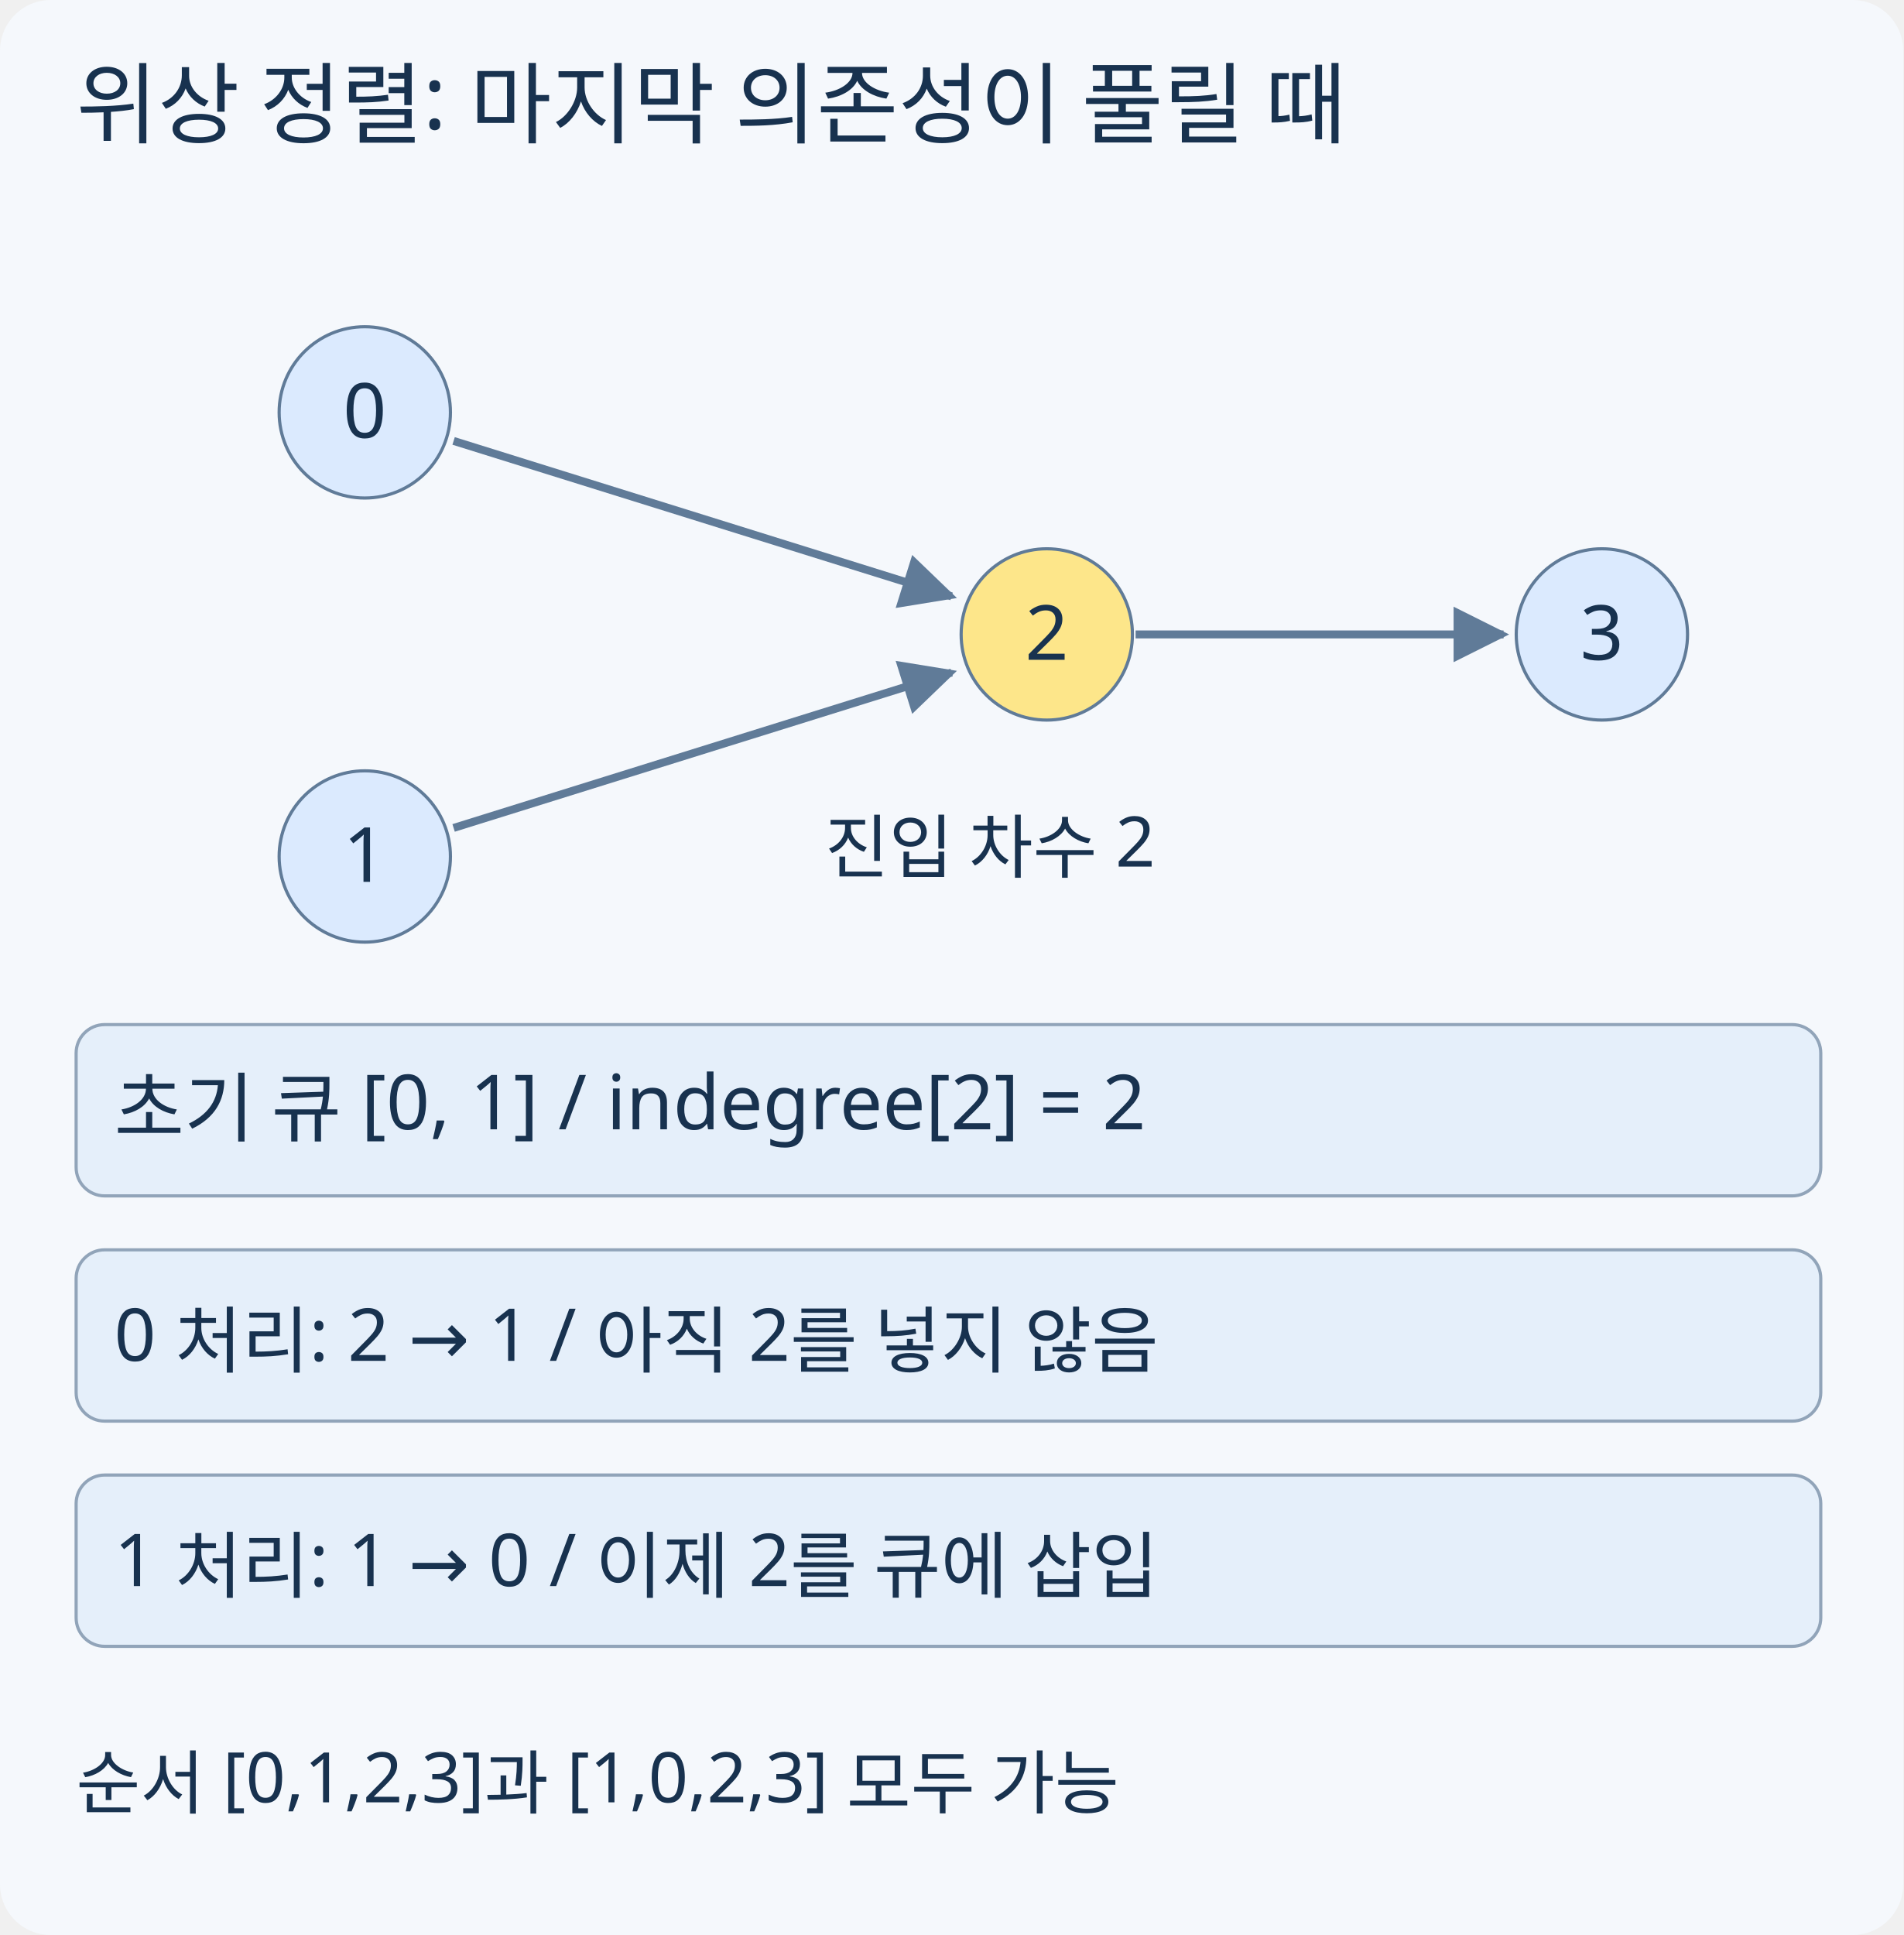
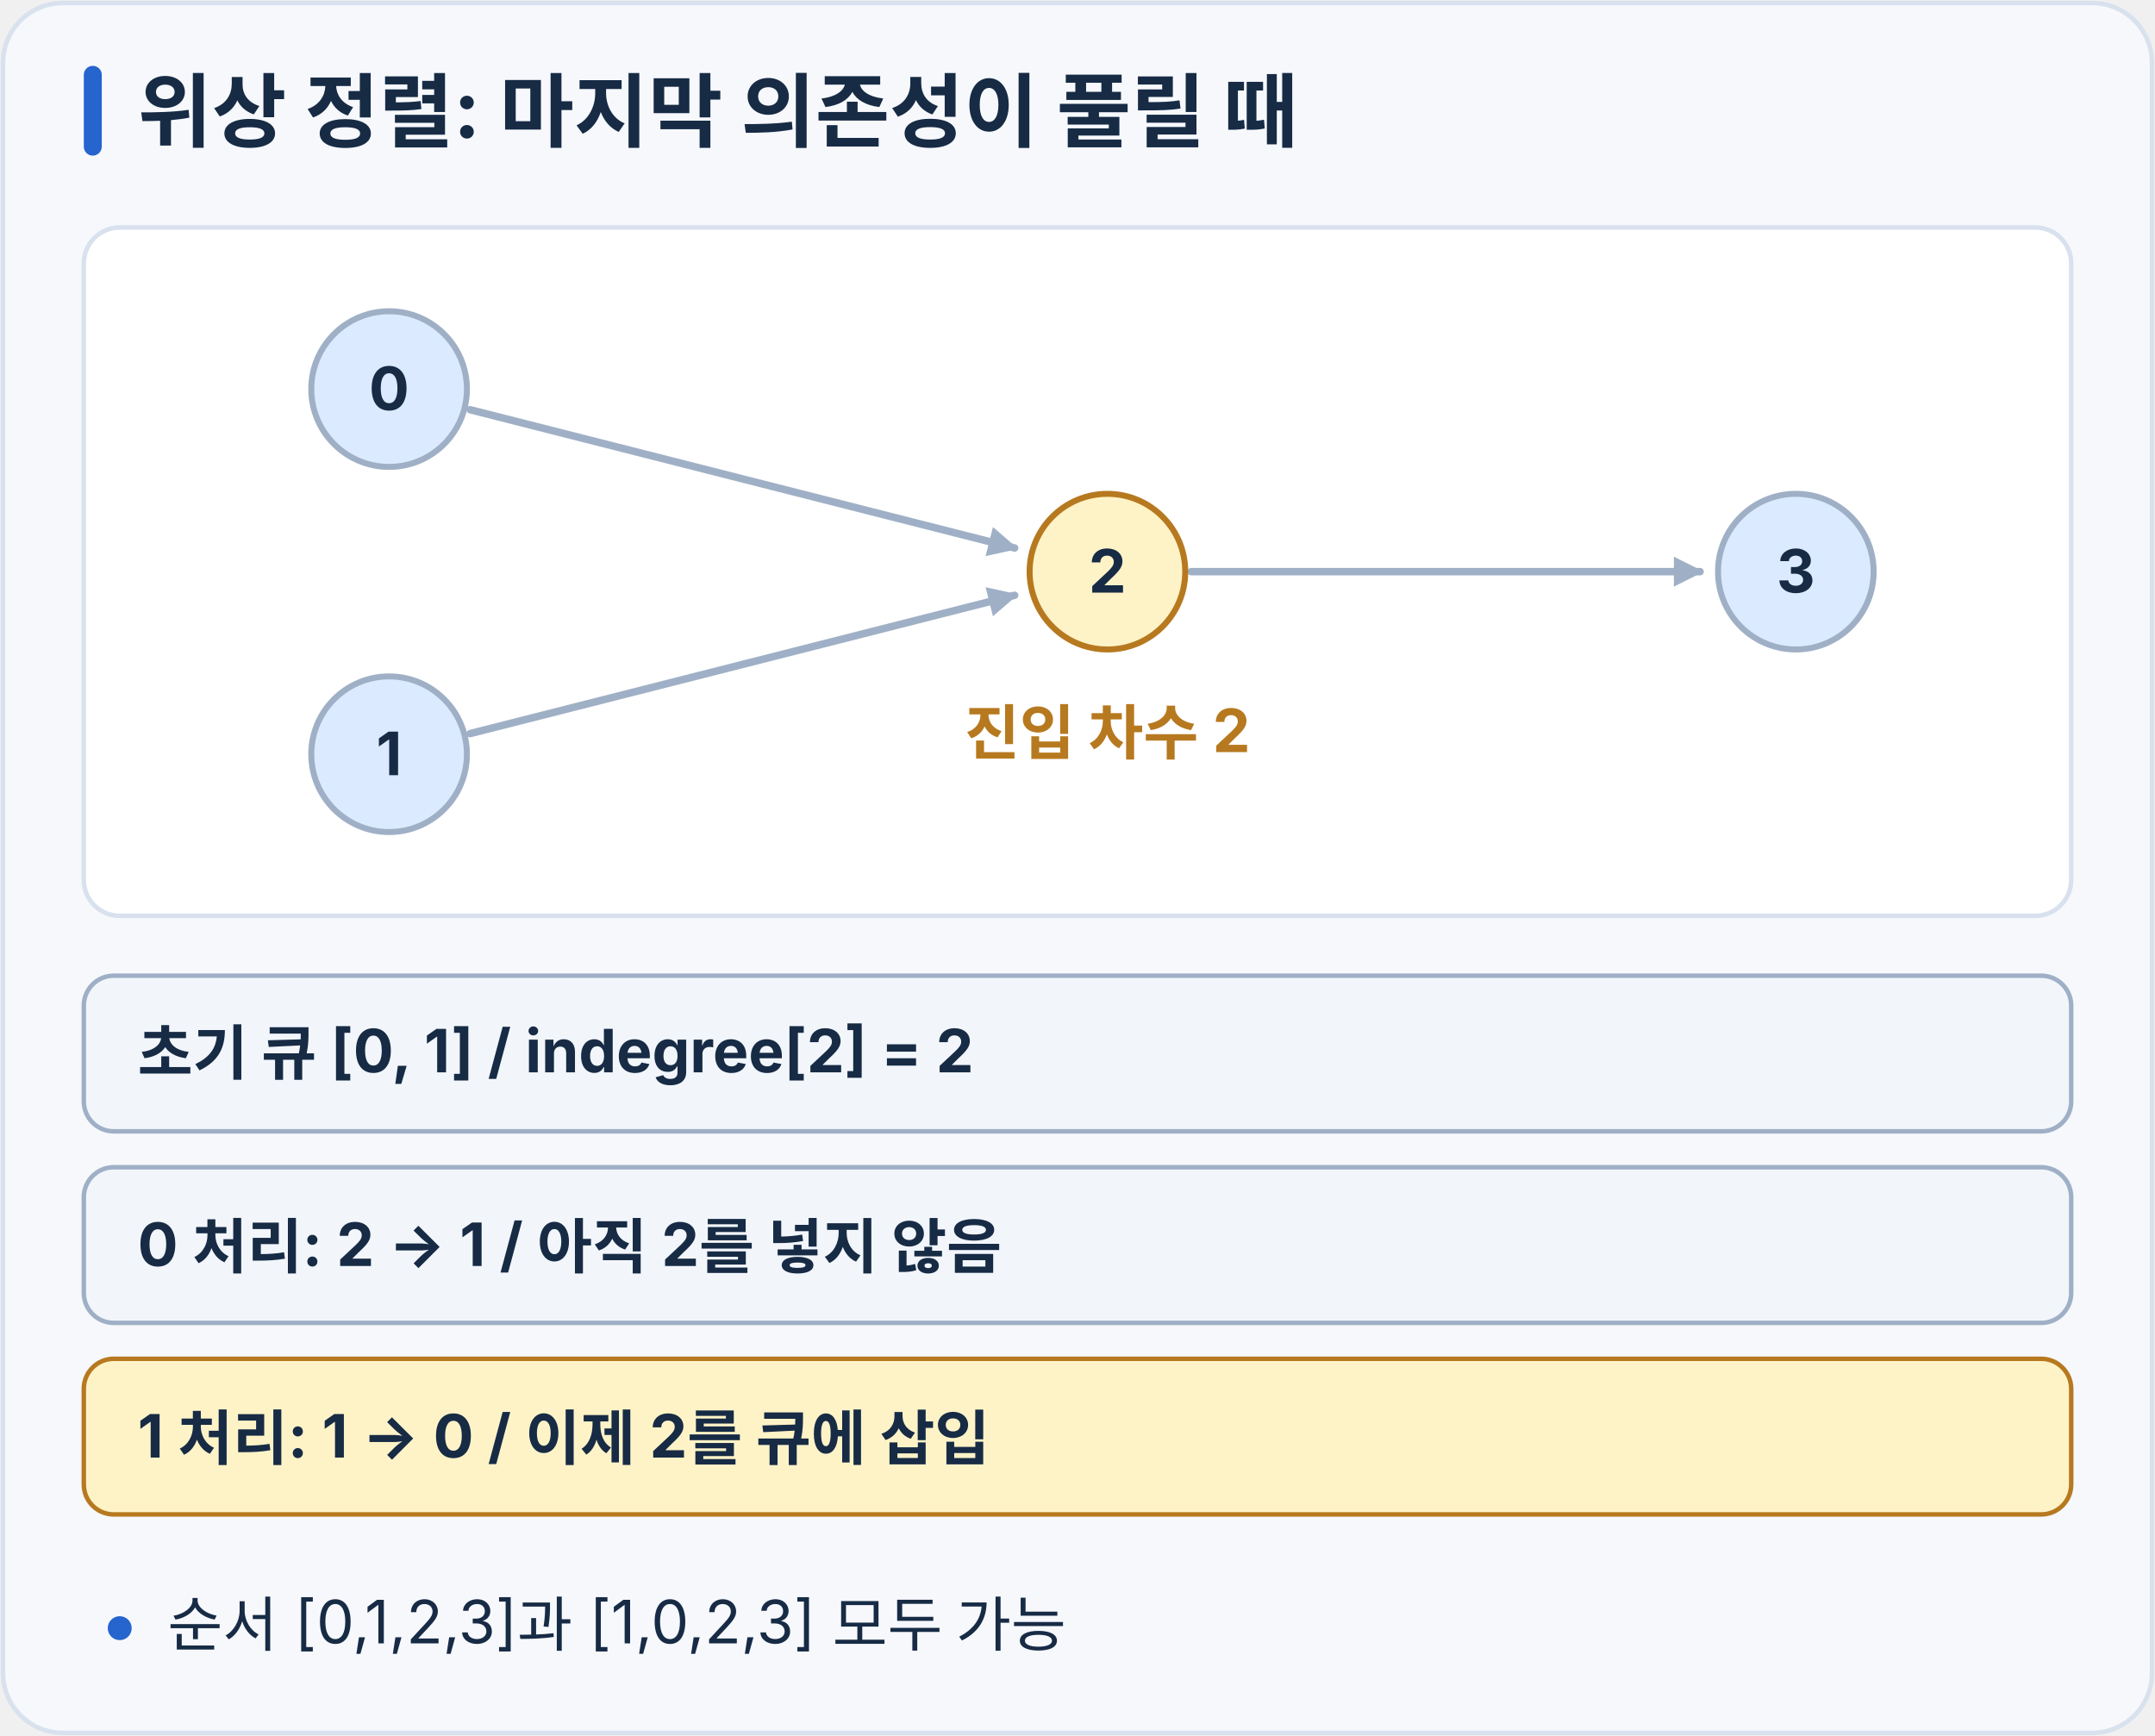
- <svg xmlns="http://www.w3.org/2000/svg" viewBox="0 0 600 610" role="img" aria-labelledby="title desc">
+ <svg xmlns="http://www.w3.org/2000/svg" viewBox="0 0 720 580" role="img" aria-labelledby="title desc">
  <defs>
-     <marker id="arrow" viewBox="0 0 10 10" refX="9" refY="5" markerWidth="7" markerHeight="7" orient="auto">
-       <path d="M0 0 L10 5 L0 10z" fill="#607b98" />
+     <marker id="ar-9fb0c6" viewBox="0 0 10 10" refX="8" refY="5" markerWidth="5" markerHeight="5" orient="auto">
+       <path d="M1 1 L9 5 L1 9 Z" fill="#9fb0c6" />
    </marker>
  </defs>
-   <style>text{font-family:system-ui,sans-serif;fill:#18324f}path,rect,circle{vector-effect:non-scaling-stroke}</style>
-   <rect width="600" height="610" rx="16" fill="#f5f8fc" />
-   <text x="24" y="43" font-size="28" fill="#18324f">위상 정렬: 마지막 의존성이 풀릴 때</text>
-   <circle cx="115" cy="130" r="27" fill="#dbeafe" stroke="#607b98" />
-   <text x="115" y="138" text-anchor="middle" font-size="24">0</text>
-   <circle cx="115" cy="270" r="27" fill="#dbeafe" stroke="#607b98" />
-   <text x="115" y="278" text-anchor="middle" font-size="24">1</text>
-   <circle cx="330" cy="200" r="27" fill="#fde68a" stroke="#607b98" />
-   <text x="330" y="208" text-anchor="middle" font-size="24">2</text>
-   <circle cx="505" cy="200" r="27" fill="#dbeafe" stroke="#607b98" />
-   <text x="505" y="208" text-anchor="middle" font-size="24">3</text>
-   <path d="M143 139 L300 188" fill="none" stroke="#607b98" stroke-width="2.5" marker-end="url(#arrow)" />
-   <path d="M143 261 L300 212" fill="none" stroke="#607b98" stroke-width="2.5" marker-end="url(#arrow)" />
-   <path d="M358 200 L474 200" fill="none" stroke="#607b98" stroke-width="2.5" marker-end="url(#arrow)" />
-   <text x="260" y="275" font-size="22" fill="#18324f">진입 차수 2</text>
-   <rect x="24" y="323" width="550" height="54" rx="9" fill="#e5effa" stroke="#91a4b9" />
-   <text x="36" y="358.0" font-size="24" fill="#18324f">초기 큐 [0, 1] / indegree[2] = 2</text>
-   <rect x="24" y="394" width="550" height="54" rx="9" fill="#e5effa" stroke="#91a4b9" />
-   <text x="36" y="429.0" font-size="23" fill="#18324f">0 처리: 2 → 1 / 아직 2를 넣지 않음</text>
-   <rect x="24" y="465" width="550" height="54" rx="9" fill="#e5effa" stroke="#91a4b9" />
-   <text x="36" y="500.0" font-size="23" fill="#18324f">1 처리: 1 → 0 / 이제 2를 큐에 삽입</text>
-   <text x="24" y="570" font-size="22" fill="#18324f">순서 [0,1,2,3]과 [1,0,2,3] 모두 가능</text>
+   <style>text{font-family:-apple-system,BlinkMacSystemFont,"Apple SD Gothic Neo","Noto Sans KR",sans-serif}</style>
+   <rect x="1" y="1" width="718" height="578" rx="20" fill="#f6f8fc" stroke="#d8e1ed" stroke-width="1.5" />
+   <rect x="28" y="22" width="6" height="30" rx="3" fill="#2664ce" />
+   <text x="46" y="47" font-size="27" fill="#172b45" font-weight="750">위상 정렬: 마지막 의존성이 풀릴 때</text>
+   <rect x="28" y="76" width="664" height="230" rx="12" fill="#fff" stroke="#d8e1ed" stroke-width="1.5" />
+   <line x1="157.1" y1="136.9" x2="339" y2="183.1" stroke="#9fb0c6" stroke-width="2.5" stroke-linecap="round" marker-end="url(#ar-9fb0c6)" />
+   <line x1="157.1" y1="245.1" x2="339" y2="198.9" stroke="#9fb0c6" stroke-width="2.5" stroke-linecap="round" marker-end="url(#ar-9fb0c6)" />
+   <line x1="398" y1="191" x2="568" y2="191" stroke="#9fb0c6" stroke-width="2.5" stroke-linecap="round" marker-end="url(#ar-9fb0c6)" />
+   <circle cx="130" cy="130" r="26" fill="#dbeafe" stroke="#9fb0c6" stroke-width="2" />
+   <text x="130" y="137" font-size="20" fill="#172b45" font-weight="700" text-anchor="middle">0</text>
+   <circle cx="130" cy="252" r="26" fill="#dbeafe" stroke="#9fb0c6" stroke-width="2" />
+   <text x="130" y="259" font-size="20" fill="#172b45" font-weight="700" text-anchor="middle">1</text>
+   <circle cx="370" cy="191" r="26" fill="#fef3c7" stroke="#b7791f" stroke-width="2" />
+   <text x="370" y="198" font-size="20" fill="#172b45" font-weight="700" text-anchor="middle">2</text>
+   <circle cx="600" cy="191" r="26" fill="#dbeafe" stroke="#9fb0c6" stroke-width="2" />
+   <text x="600" y="198" font-size="20" fill="#172b45" font-weight="700" text-anchor="middle">3</text>
+   <text x="370" y="252" font-size="20" fill="#b7791f" font-weight="700" text-anchor="middle">진입 차수 2</text>
+   <rect x="28" y="326" width="664" height="52" rx="10" fill="#f2f6fb" stroke="#9fb0c6" stroke-width="1.5" />
+   <text x="46" y="359" font-size="20" fill="#172b45" font-weight="700">초기 큐 [0, 1] / indegree[2] = 2</text>
+   <rect x="28" y="390" width="664" height="52" rx="10" fill="#f2f6fb" stroke="#9fb0c6" stroke-width="1.5" />
+   <text x="46" y="423" font-size="20" fill="#172b45" font-weight="700">0 처리: 2 → 1 / 아직 2를 넣지 않음</text>
+   <rect x="28" y="454" width="664" height="52" rx="10" fill="#fef3c7" stroke="#b7791f" stroke-width="1.5" />
+   <text x="46" y="487" font-size="20" fill="#172b45" font-weight="700">1 처리: 1 → 0 / 이제 2를 큐에 삽입</text>
+   <circle cx="40" cy="544.0" r="4" fill="#2664ce" />
+   <text x="56" y="550" font-size="20" fill="#172b45">순서 [0,1,2,3]과 [1,0,2,3] 모두 가능</text>
</svg>
